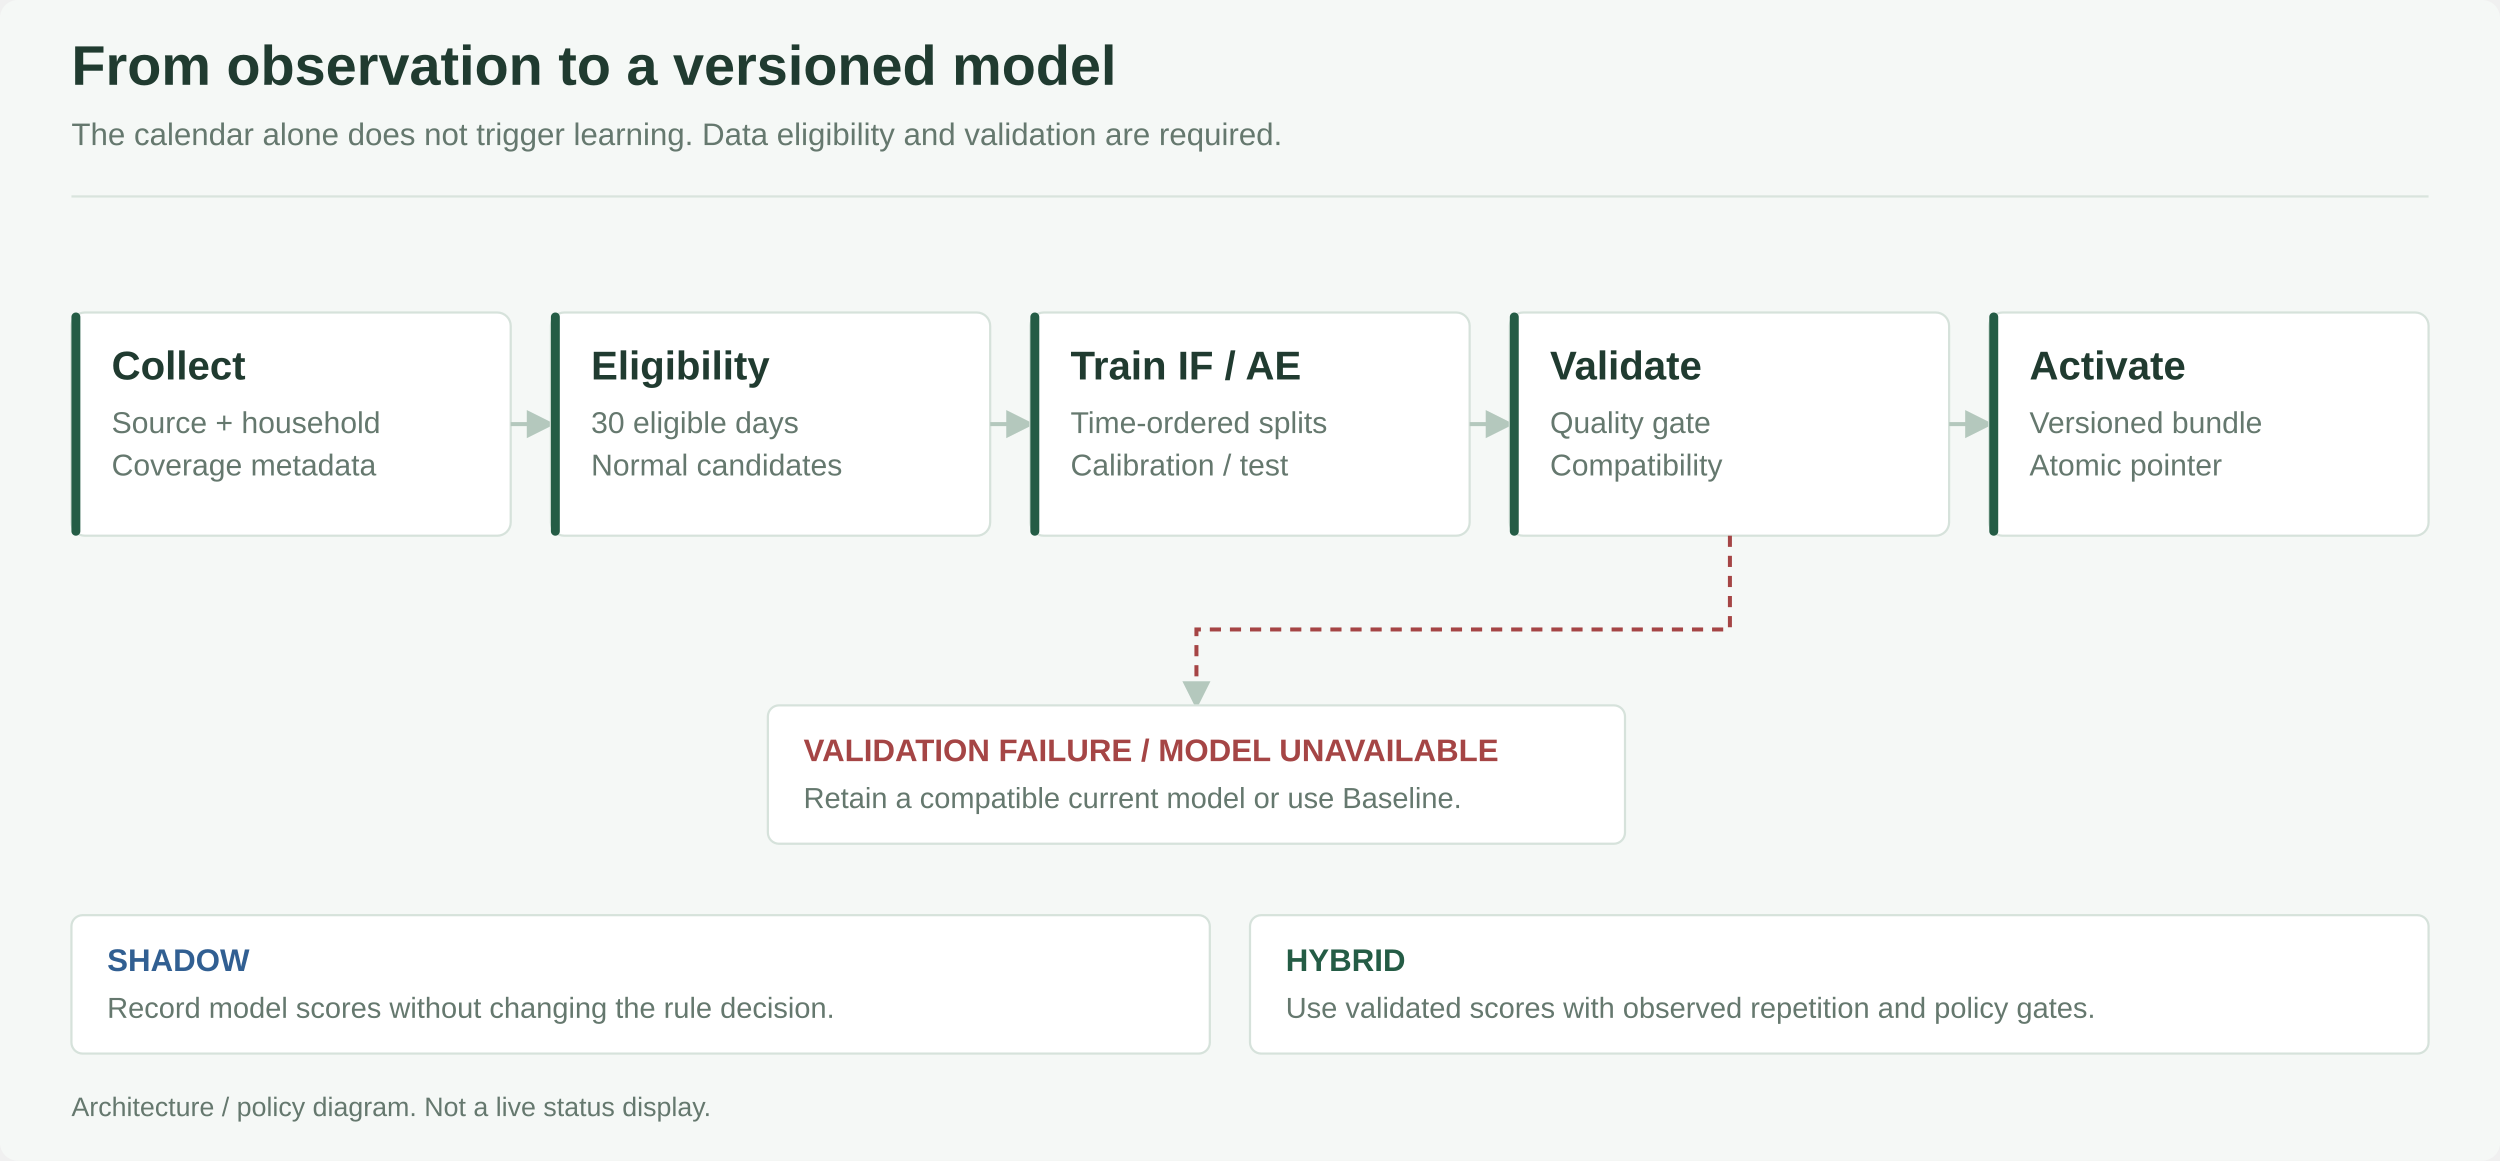
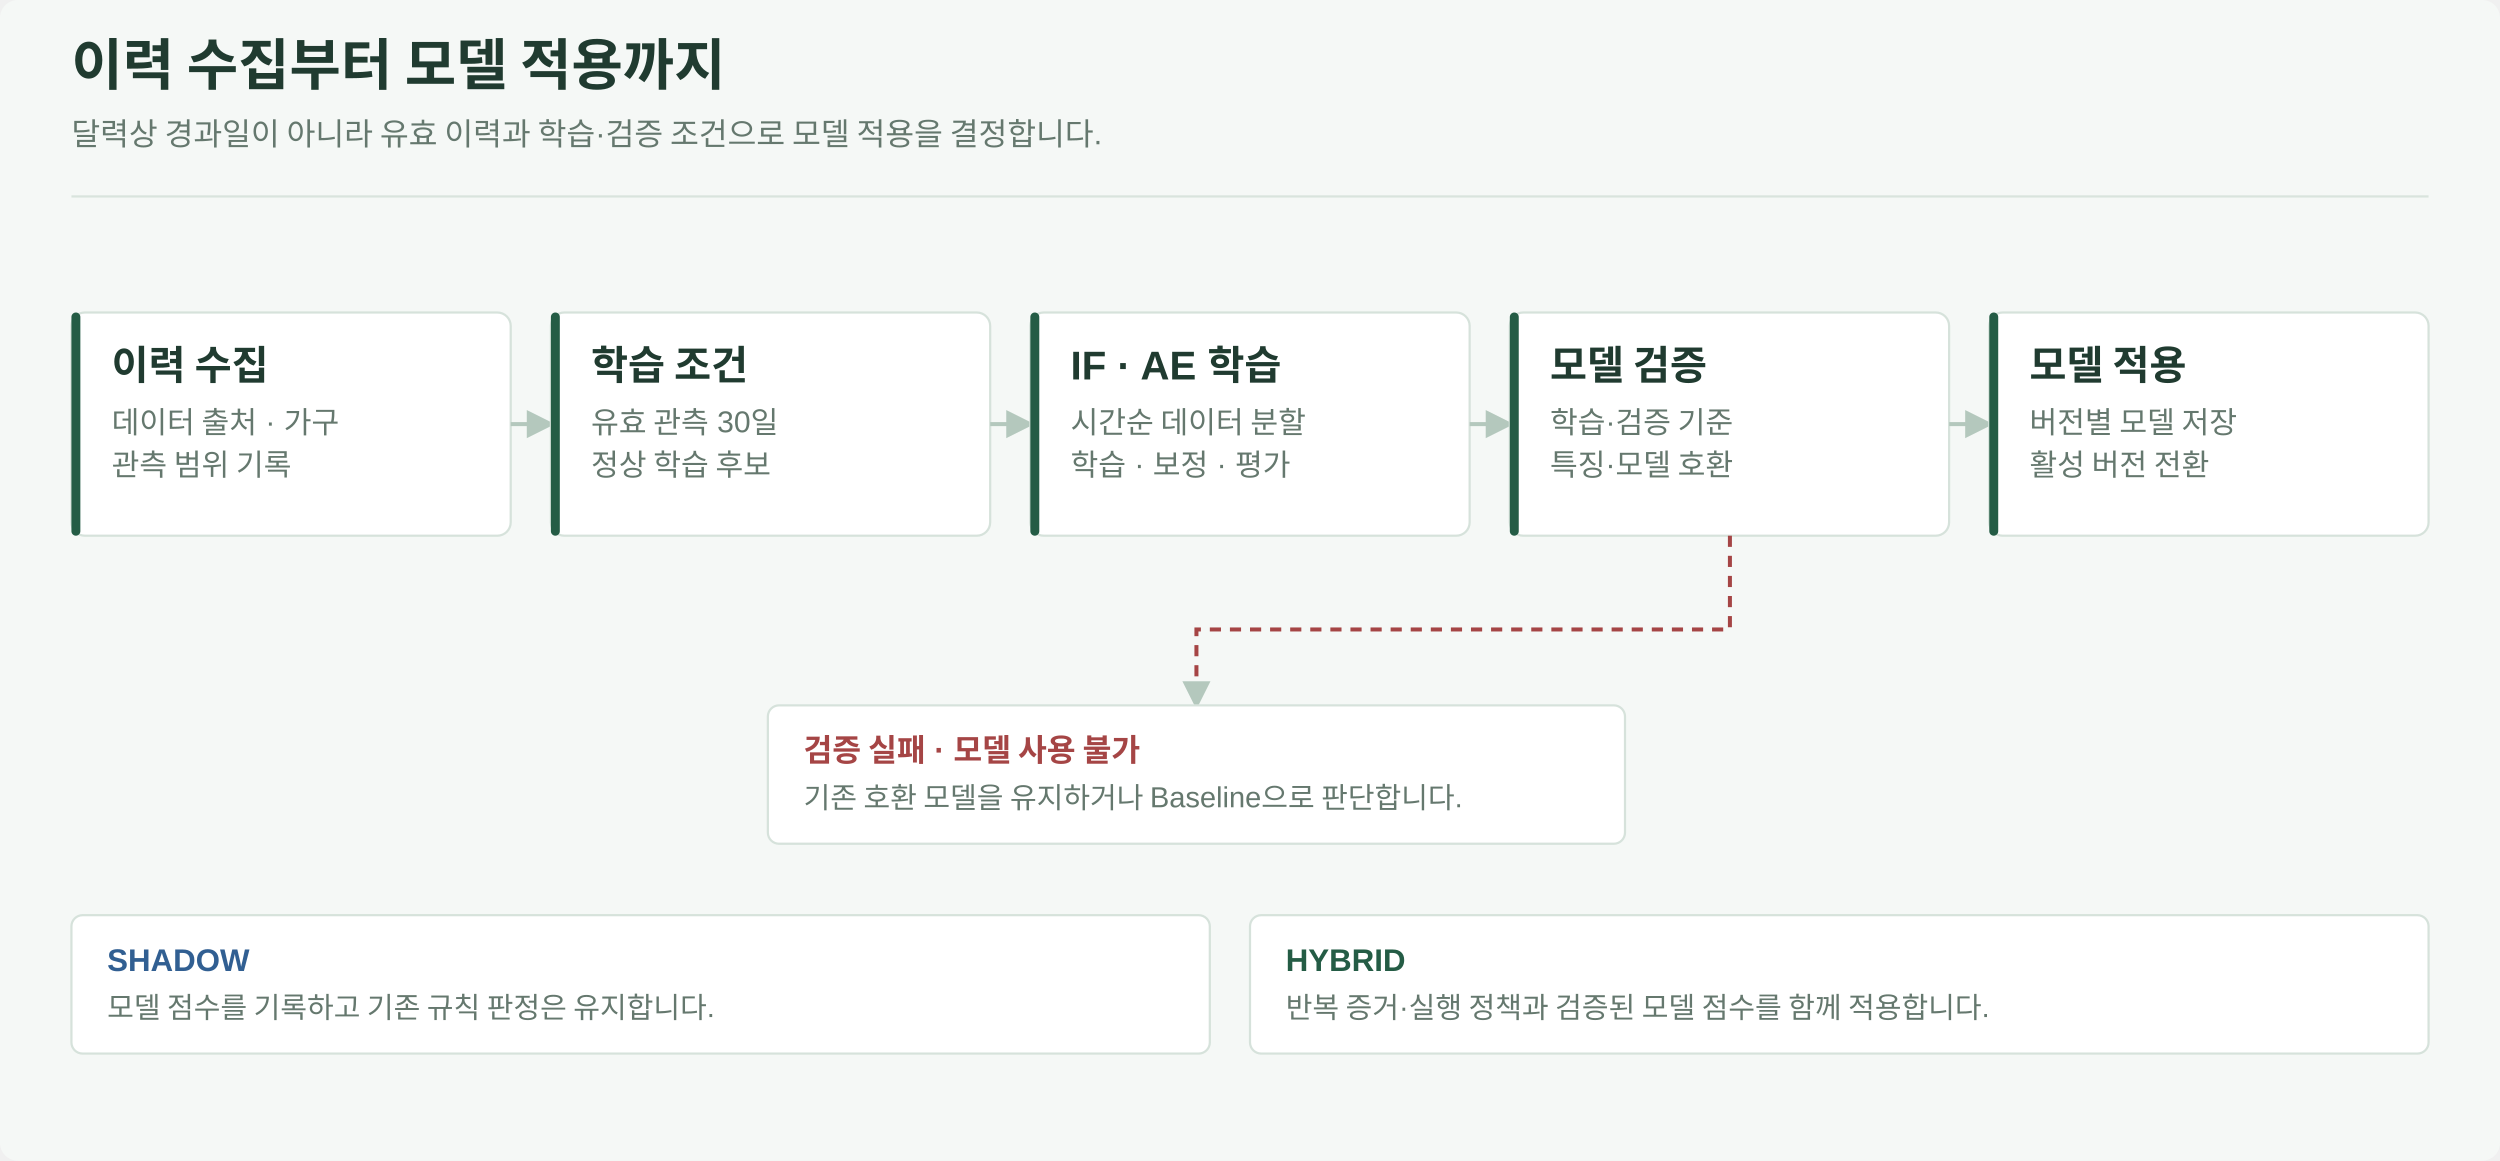
<svg xmlns="http://www.w3.org/2000/svg" width="1120" height="520" viewBox="0 0 1120 520" role="img" aria-labelledby="title desc">
  <defs>
    <marker id="arrow" markerWidth="7" markerHeight="7" refX="6" refY="3.5" orient="auto">
      <path d="M0 0L7 3.5L0 7Z" fill="#b4c8bd" />
    </marker>
  </defs>
  <rect width="1120" height="520" rx="8" fill="#f5f8f6" />
-   <g font-family="Arial, Helvetica, sans-serif">
-     <text x="32" y="38" fill="#203b30" font-size="25" font-weight="700">From observation to a versioned model</text>
-     <text x="32" y="65" fill="#65786e" font-size="14" font-weight="400">The calendar alone does not trigger learning. Data eligibility and validation are required.</text>
+   <g font-family="'Malgun Gothic', 'Apple SD Gothic Neo', 'Noto Sans KR', Arial, sans-serif">
+     <text x="32" y="38" fill="#203b30" font-size="25" font-weight="700">이력 수집부터 모델 적용까지</text>
+     <text x="32" y="65" fill="#65786e" font-size="14" font-weight="400">달력상 경과일이 아니라 유효 이력과 학습·검증 조건으로 모델 적용을 결정합니다.</text>
    <path d="M32 88H1088" stroke="#d9e4dd" />
    <rect x="32" y="140" width="196.8" height="100" rx="6" fill="#fff" stroke="#d6e2db" />
    <rect x="32" y="140" width="4" height="100" rx="2" fill="#245c45" />
-     <text x="50" y="170" fill="#203b30" font-size="18" font-weight="700">Collect</text>
-     <text x="50" y="194" fill="#65786e" font-size="13.5" font-weight="400">Source + household</text>
-     <text x="50" y="213" fill="#65786e" font-size="13.5" font-weight="400">Coverage metadata</text>
+     <text x="50" y="170" fill="#203b30" font-size="18" font-weight="700">이력 수집</text>
+     <text x="50" y="194" fill="#65786e" font-size="13.5" font-weight="400">데이터 출처 · 가구</text>
+     <text x="50" y="213" fill="#65786e" font-size="13.5" font-weight="400">관측 범위 기록</text>
    <path d="M228.8 190H246.8" fill="none" stroke="#b4c8bd" stroke-width="1.8" marker-end="url(#arrow)" />
    <rect x="246.8" y="140" width="196.8" height="100" rx="6" fill="#fff" stroke="#d6e2db" />
    <rect x="246.8" y="140" width="4" height="100" rx="2" fill="#245c45" />
-     <text x="264.8" y="170" fill="#203b30" font-size="18" font-weight="700">Eligibility</text>
-     <text x="264.8" y="194" fill="#65786e" font-size="13.5" font-weight="400">30 eligible days</text>
-     <text x="264.8" y="213" fill="#65786e" font-size="13.5" font-weight="400">Normal candidates</text>
+     <text x="264.8" y="170" fill="#203b30" font-size="18" font-weight="700">학습 조건</text>
+     <text x="264.8" y="194" fill="#65786e" font-size="13.5" font-weight="400">유효 관측 30일</text>
+     <text x="264.8" y="213" fill="#65786e" font-size="13.5" font-weight="400">정상 학습 후보</text>
    <path d="M443.6 190H461.6" fill="none" stroke="#b4c8bd" stroke-width="1.8" marker-end="url(#arrow)" />
    <rect x="461.6" y="140" width="196.8" height="100" rx="6" fill="#fff" stroke="#d6e2db" />
    <rect x="461.6" y="140" width="4" height="100" rx="2" fill="#245c45" />
-     <text x="479.6" y="170" fill="#203b30" font-size="18" font-weight="700">Train IF / AE</text>
-     <text x="479.6" y="194" fill="#65786e" font-size="13.5" font-weight="400">Time-ordered splits</text>
-     <text x="479.6" y="213" fill="#65786e" font-size="13.5" font-weight="400">Calibration / test</text>
+     <text x="479.6" y="170" fill="#203b30" font-size="18" font-weight="700">IF · AE 학습</text>
+     <text x="479.6" y="194" fill="#65786e" font-size="13.5" font-weight="400">시간순 데이터 분할</text>
+     <text x="479.6" y="213" fill="#65786e" font-size="13.5" font-weight="400">학습 · 보정 · 평가</text>
    <path d="M658.4 190H676.4" fill="none" stroke="#b4c8bd" stroke-width="1.8" marker-end="url(#arrow)" />
    <rect x="676.4" y="140" width="196.8" height="100" rx="6" fill="#fff" stroke="#d6e2db" />
    <rect x="676.4" y="140" width="4" height="100" rx="2" fill="#245c45" />
-     <text x="694.4" y="170" fill="#203b30" font-size="18" font-weight="700">Validate</text>
-     <text x="694.4" y="194" fill="#65786e" font-size="13.5" font-weight="400">Quality gate</text>
-     <text x="694.4" y="213" fill="#65786e" font-size="13.5" font-weight="400">Compatibility</text>
+     <text x="694.4" y="170" fill="#203b30" font-size="18" font-weight="700">모델 검증</text>
+     <text x="694.4" y="194" fill="#65786e" font-size="13.5" font-weight="400">학습·검증 기준</text>
+     <text x="694.4" y="213" fill="#65786e" font-size="13.5" font-weight="400">특징·모델 호환</text>
    <path d="M873.2 190H891.2" fill="none" stroke="#b4c8bd" stroke-width="1.8" marker-end="url(#arrow)" />
    <rect x="891.2" y="140" width="196.8" height="100" rx="6" fill="#fff" stroke="#d6e2db" />
    <rect x="891.2" y="140" width="4" height="100" rx="2" fill="#245c45" />
-     <text x="909.2" y="170" fill="#203b30" font-size="18" font-weight="700">Activate</text>
-     <text x="909.2" y="194" fill="#65786e" font-size="13.5" font-weight="400">Versioned bundle</text>
-     <text x="909.2" y="213" fill="#65786e" font-size="13.5" font-weight="400">Atomic pointer</text>
+     <text x="909.2" y="170" fill="#203b30" font-size="18" font-weight="700">모델 적용</text>
+     <text x="909.2" y="194" fill="#65786e" font-size="13.5" font-weight="400">버전별 모델 저장</text>
+     <text x="909.2" y="213" fill="#65786e" font-size="13.5" font-weight="400">활성 버전 전환</text>
    <path d="M775 240V282H536V316" fill="none" stroke="#a54545" stroke-width="1.8" stroke-dasharray="5 4" marker-end="url(#arrow)" />
    <rect x="344" y="316" width="384" height="62" rx="5" fill="#fff" stroke="#d6e2db" />
-     <text x="360" y="341" fill="#a54545" font-size="14" font-weight="700">VALIDATION FAILURE / MODEL UNAVAILABLE</text>
-     <text x="360" y="362" fill="#65786e" font-size="13" font-weight="400">Retain a compatible current model or use Baseline.</text>
+     <text x="360" y="341" fill="#a54545" font-size="14" font-weight="700">검증 실패 · 모델 사용 불가</text>
+     <text x="360" y="362" fill="#65786e" font-size="13" font-weight="400">기존 호환 모델을 유지하거나 Baseline으로 판단합니다.</text>
    <rect x="32" y="410" width="510" height="62" rx="5" fill="#fff" stroke="#d6e2db" />
    <text x="48" y="435" fill="#315f92" font-size="14" font-weight="700">SHADOW</text>
-     <text x="48" y="456" fill="#65786e" font-size="13" font-weight="400">Record model scores without changing the rule decision.</text>
+     <text x="48" y="456" fill="#65786e" font-size="13" font-weight="400">모델 점수를 기록하고 기존 규칙 판정은 유지합니다.</text>
    <rect x="560" y="410" width="528" height="62" rx="5" fill="#fff" stroke="#d6e2db" />
    <text x="576" y="435" fill="#245c45" font-size="14" font-weight="700">HYBRID</text>
-     <text x="576" y="456" fill="#65786e" font-size="13" font-weight="400">Use validated scores with observed repetition and policy gates.</text>
-     <text x="32" y="500" fill="#65786e" font-size="12" font-weight="400">Architecture / policy diagram. Not a live status display.</text>
+     <text x="576" y="456" fill="#65786e" font-size="13" font-weight="400">반복 증거·실행 정책과 검증된 모델 점수를 함께 적용합니다.</text>
  </g>
</svg>
